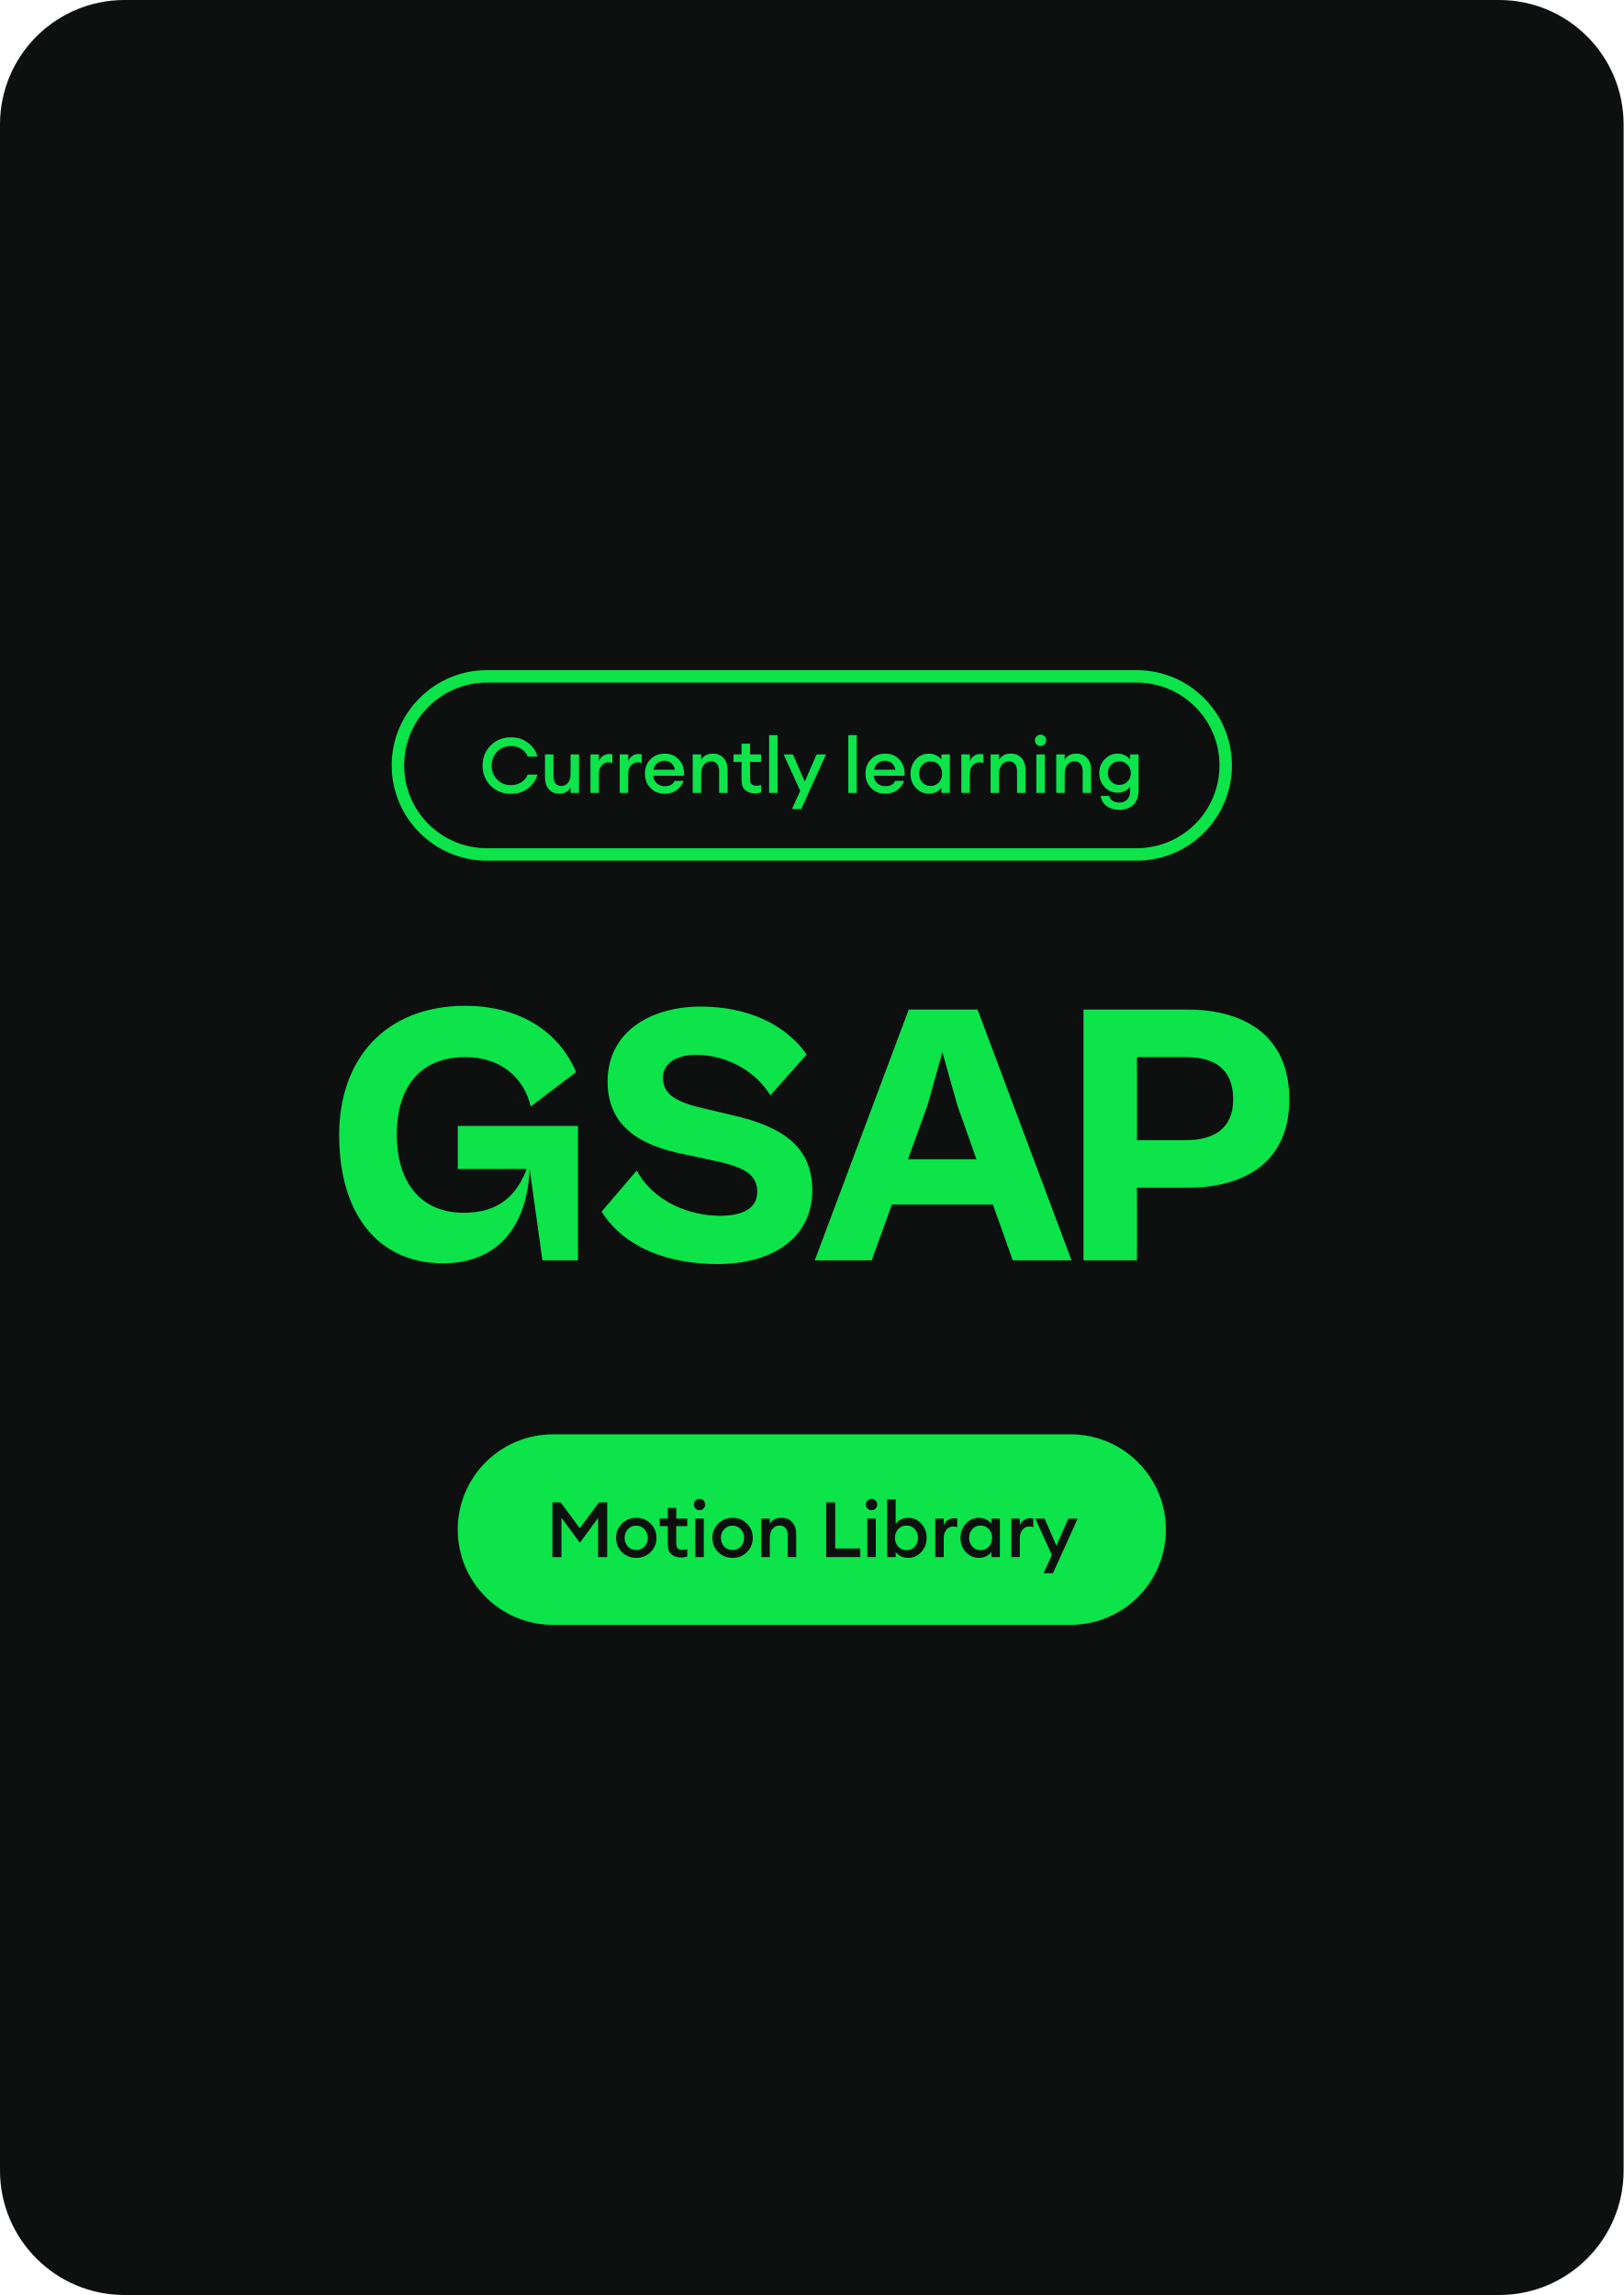
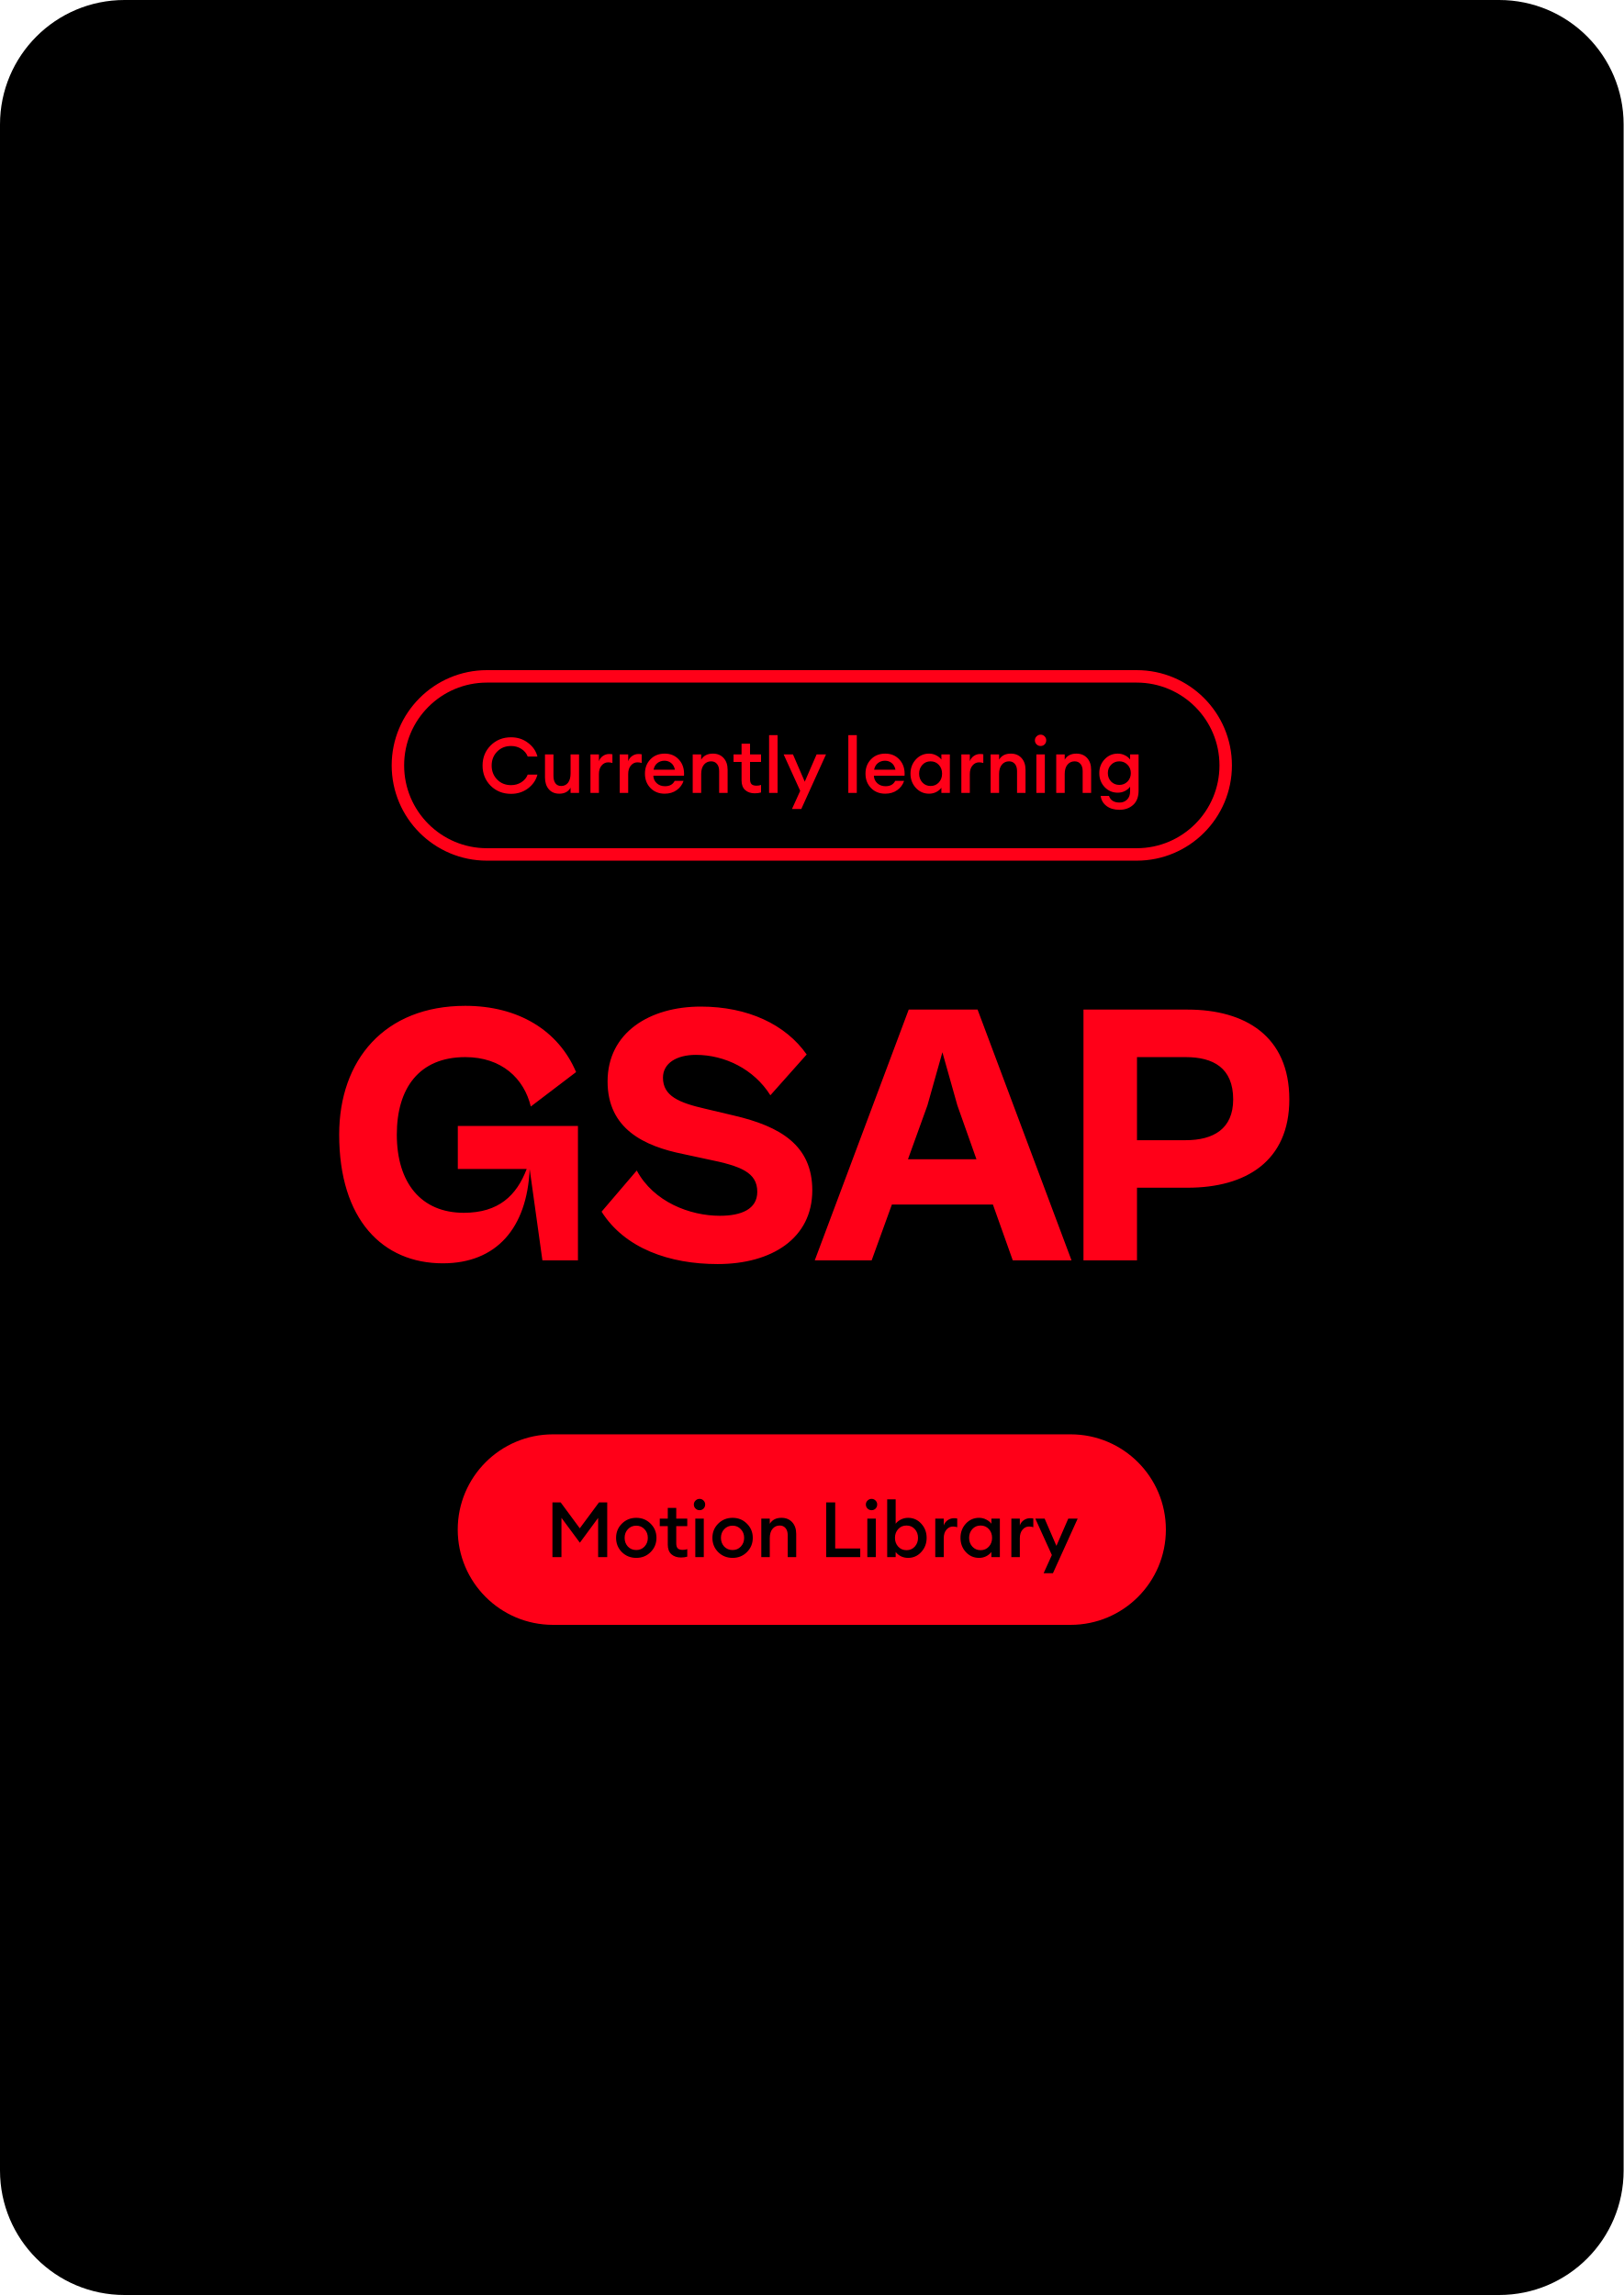
<svg xmlns="http://www.w3.org/2000/svg" width="295" height="417" viewBox="0 0 295 417" fill="none">
-   <rect width="295" height="417" rx="22.618" fill="#0E100F" />
-   <rect x="72.298" y="122.895" width="150.403" height="32.356" rx="16.178" stroke="#0CE449" stroke-width="2.262" />
-   <path d="M92.859 144.241C91.375 144.241 90.138 143.751 89.149 142.771C88.169 141.782 87.679 140.559 87.679 139.103C87.679 137.647 88.169 136.429 89.149 135.449C90.138 134.46 91.375 133.965 92.859 133.965C94.035 133.965 95.061 134.301 95.939 134.973C96.826 135.636 97.395 136.466 97.647 137.465H95.883C95.668 136.896 95.285 136.434 94.735 136.079C94.184 135.724 93.559 135.547 92.859 135.547C91.832 135.547 90.987 135.888 90.325 136.569C89.662 137.25 89.331 138.095 89.331 139.103C89.331 140.111 89.662 140.956 90.325 141.637C90.987 142.318 91.832 142.659 92.859 142.659C93.559 142.659 94.184 142.482 94.735 142.127C95.285 141.772 95.668 141.31 95.883 140.741H97.647C97.395 141.74 96.826 142.575 95.939 143.247C95.061 143.91 94.035 144.241 92.859 144.241ZM101.625 144.213C100.822 144.213 100.188 143.947 99.721 143.415C99.254 142.874 99.021 142.155 99.021 141.259V137.073H100.561V141.007C100.561 141.567 100.682 142.01 100.925 142.337C101.168 142.654 101.513 142.813 101.961 142.813C102.484 142.813 102.899 142.617 103.207 142.225C103.515 141.824 103.669 141.254 103.669 140.517V137.073H105.209V144.073H103.669V143.121C103.258 143.849 102.577 144.213 101.625 144.213ZM107.281 144.073V137.073H108.821V138.319C108.952 137.927 109.19 137.61 109.535 137.367C109.89 137.124 110.268 137.003 110.669 137.003C110.912 137.003 111.112 137.022 111.271 137.059V138.641C111.047 138.557 110.79 138.515 110.501 138.515C110.034 138.515 109.638 138.706 109.311 139.089C108.984 139.462 108.821 139.985 108.821 140.657V144.073H107.281ZM112.599 144.073V137.073H114.139V138.319C114.27 137.927 114.508 137.61 114.853 137.367C115.208 137.124 115.586 137.003 115.987 137.003C116.23 137.003 116.431 137.022 116.589 137.059V138.641C116.365 138.557 116.109 138.515 115.819 138.515C115.353 138.515 114.956 138.706 114.629 139.089C114.303 139.462 114.139 139.985 114.139 140.657V144.073H112.599ZM120.766 144.213C119.72 144.213 118.862 143.872 118.19 143.191C117.518 142.5 117.182 141.628 117.182 140.573C117.182 139.518 117.513 138.65 118.176 137.969C118.838 137.278 119.706 136.933 120.78 136.933C121.862 136.933 122.735 137.311 123.398 138.067C124.06 138.814 124.354 139.775 124.28 140.951H118.708C118.726 141.492 118.932 141.945 119.324 142.309C119.716 142.673 120.215 142.855 120.822 142.855C121.68 142.855 122.268 142.528 122.586 141.875H124.196C123.981 142.556 123.57 143.116 122.964 143.555C122.357 143.994 121.624 144.213 120.766 144.213ZM120.738 138.221C120.234 138.221 119.8 138.366 119.436 138.655C119.081 138.935 118.852 139.336 118.75 139.859H122.628C122.516 139.318 122.287 138.912 121.942 138.641C121.596 138.361 121.195 138.221 120.738 138.221ZM125.861 144.073V137.073H127.401V138.025C127.84 137.297 128.549 136.933 129.529 136.933C130.341 136.933 130.99 137.199 131.475 137.731C131.961 138.263 132.203 138.972 132.203 139.859V144.073H130.663V140.111C130.663 139.551 130.533 139.117 130.271 138.809C130.01 138.492 129.655 138.333 129.207 138.333C128.675 138.333 128.241 138.534 127.905 138.935C127.569 139.336 127.401 139.901 127.401 140.629V144.073H125.861ZM137.13 144.143C136.42 144.143 135.842 143.947 135.394 143.555C134.955 143.154 134.736 142.575 134.736 141.819V138.445H133.28V137.073H134.736V135.127H136.276V137.073H138.278V138.445H136.276V141.567C136.276 141.996 136.369 142.304 136.556 142.491C136.742 142.668 137.041 142.757 137.452 142.757C137.788 142.757 138.063 142.71 138.278 142.617V143.989C137.942 144.092 137.559 144.143 137.13 144.143ZM139.738 144.073V133.573H141.278V144.073H139.738ZM145.588 146.999H143.894L145.392 143.695L142.382 137.073H144.076L146.218 142.029L148.374 137.073H150.082L145.588 146.999ZM154.135 144.073V133.573H155.675V144.073H154.135ZM160.838 144.213C159.793 144.213 158.934 143.872 158.262 143.191C157.59 142.5 157.254 141.628 157.254 140.573C157.254 139.518 157.585 138.65 158.248 137.969C158.911 137.278 159.779 136.933 160.852 136.933C161.935 136.933 162.807 137.311 163.47 138.067C164.133 138.814 164.427 139.775 164.352 140.951H158.78C158.799 141.492 159.004 141.945 159.396 142.309C159.788 142.673 160.287 142.855 160.894 142.855C161.753 142.855 162.341 142.528 162.658 141.875H164.268C164.053 142.556 163.643 143.116 163.036 143.555C162.429 143.994 161.697 144.213 160.838 144.213ZM160.81 138.221C160.306 138.221 159.872 138.366 159.508 138.655C159.153 138.935 158.925 139.336 158.822 139.859H162.7C162.588 139.318 162.359 138.912 162.014 138.641C161.669 138.361 161.267 138.221 160.81 138.221ZM168.803 144.213C167.851 144.213 167.049 143.858 166.395 143.149C165.751 142.44 165.429 141.581 165.429 140.573C165.429 139.565 165.751 138.706 166.395 137.997C167.049 137.288 167.851 136.933 168.803 136.933C169.279 136.933 169.718 137.04 170.119 137.255C170.521 137.46 170.829 137.712 171.043 138.011V137.073H172.583V144.073H171.043V143.135C170.829 143.434 170.521 143.69 170.119 143.905C169.718 144.11 169.279 144.213 168.803 144.213ZM167.585 142.169C167.977 142.598 168.477 142.813 169.083 142.813C169.69 142.813 170.189 142.598 170.581 142.169C170.973 141.74 171.169 141.208 171.169 140.573C171.169 139.938 170.973 139.406 170.581 138.977C170.189 138.548 169.69 138.333 169.083 138.333C168.477 138.333 167.977 138.548 167.585 138.977C167.193 139.406 166.997 139.938 166.997 140.573C166.997 141.208 167.193 141.74 167.585 142.169ZM174.67 144.073V137.073H176.21V138.319C176.34 137.927 176.578 137.61 176.924 137.367C177.278 137.124 177.656 137.003 178.058 137.003C178.3 137.003 178.501 137.022 178.66 137.059V138.641C178.436 138.557 178.179 138.515 177.89 138.515C177.423 138.515 177.026 138.706 176.7 139.089C176.373 139.462 176.21 139.985 176.21 140.657V144.073H174.67ZM179.988 144.073V137.073H181.528V138.025C181.967 137.297 182.676 136.933 183.656 136.933C184.468 136.933 185.117 137.199 185.602 137.731C186.087 138.263 186.33 138.972 186.33 139.859V144.073H184.79V140.111C184.79 139.551 184.659 139.117 184.398 138.809C184.137 138.492 183.782 138.333 183.334 138.333C182.802 138.333 182.368 138.534 182.032 138.935C181.696 139.336 181.528 139.901 181.528 140.629V144.073H179.988ZM189.071 135.547C188.791 135.547 188.548 135.449 188.343 135.253C188.137 135.048 188.035 134.8 188.035 134.511C188.035 134.231 188.137 133.993 188.343 133.797C188.548 133.592 188.791 133.489 189.071 133.489C189.36 133.489 189.603 133.592 189.799 133.797C189.995 133.993 190.093 134.231 190.093 134.511C190.093 134.8 189.995 135.048 189.799 135.253C189.603 135.449 189.36 135.547 189.071 135.547ZM188.301 144.073V137.073H189.841V144.073H188.301ZM191.91 144.073V137.073H193.45V138.025C193.889 137.297 194.598 136.933 195.578 136.933C196.39 136.933 197.039 137.199 197.524 137.731C198.009 138.263 198.252 138.972 198.252 139.859V144.073H196.712V140.111C196.712 139.551 196.581 139.117 196.32 138.809C196.059 138.492 195.704 138.333 195.256 138.333C194.724 138.333 194.29 138.534 193.954 138.935C193.618 139.336 193.45 139.901 193.45 140.629V144.073H191.91ZM203.387 147.139C202.435 147.139 201.651 146.906 201.035 146.439C200.428 145.972 200.078 145.366 199.985 144.619H201.497C201.767 145.422 202.411 145.823 203.429 145.823C203.979 145.823 204.432 145.641 204.787 145.277C205.151 144.922 205.333 144.418 205.333 143.765V142.939C205.109 143.256 204.796 143.518 204.395 143.723C203.993 143.928 203.559 144.031 203.093 144.031C202.15 144.031 201.352 143.69 200.699 143.009C200.055 142.318 199.733 141.474 199.733 140.475C199.733 139.486 200.055 138.65 200.699 137.969C201.352 137.278 202.15 136.933 203.093 136.933C203.559 136.933 203.993 137.036 204.395 137.241C204.796 137.437 205.109 137.694 205.333 138.011V137.073H206.873V143.639C206.873 144.796 206.541 145.669 205.879 146.257C205.225 146.845 204.395 147.139 203.387 147.139ZM201.889 142.015C202.29 142.416 202.785 142.617 203.373 142.617C203.961 142.617 204.455 142.416 204.857 142.015C205.258 141.604 205.459 141.091 205.459 140.475C205.459 139.859 205.258 139.35 204.857 138.949C204.455 138.538 203.961 138.333 203.373 138.333C202.785 138.333 202.29 138.538 201.889 138.949C201.487 139.35 201.287 139.859 201.287 140.475C201.287 141.091 201.487 141.604 201.889 142.015Z" fill="#0CE449" />
-   <path d="M80.462 229.544C69.514 229.544 61.626 221.588 61.626 206.152C61.626 192.62 69.854 182.76 84.542 182.76C94.198 182.76 101.474 187.248 104.67 194.796L96.442 201.052C95.218 195.952 91.138 192.076 84.542 192.076C76.11 192.076 72.098 197.788 72.098 206.152C72.098 214.924 76.518 220.364 84.27 220.364C90.594 220.364 93.858 217.236 95.694 212.408H83.182V204.588H105.01V229H98.55L96.238 212.408C95.762 223.152 90.186 229.544 80.462 229.544ZM130.384 229.68C121.612 229.68 113.52 226.824 109.304 220.16L115.696 212.68C118.756 218.392 125.352 220.908 130.792 220.908C134.736 220.908 137.592 219.684 137.592 216.556C137.592 213.02 134.6 211.864 128.548 210.64L124.128 209.688C117.056 208.26 110.392 205.132 110.392 196.496C110.392 187.588 118.076 182.896 127.324 182.896C135.892 182.896 142.76 186.16 146.568 191.6L139.972 199.012C136.98 194.252 131.676 191.668 126.44 191.668C122.972 191.668 120.456 193.164 120.456 195.816C120.456 199.148 123.38 200.372 128.14 201.46L133.308 202.684C141.808 204.656 147.588 208.124 147.588 216.284C147.588 224.988 140.244 229.68 130.384 229.68ZM158.375 229H148.039L165.107 183.44H177.619L194.687 229H184.011L180.407 218.868H162.047L158.375 229ZM168.507 200.848L164.971 210.64H177.415L173.947 200.848L171.227 191.192L168.507 200.848ZM206.584 229H196.86V183.44H215.764C226.236 183.44 234.26 188.268 234.26 199.76C234.26 210.98 226.372 215.808 215.764 215.808H206.584V229ZM215.424 192.076H206.584V207.172H215.424C220.456 207.172 224.06 205.132 224.06 199.76C224.06 194.048 220.456 192.076 215.424 192.076Z" fill="#0CE449" />
-   <rect x="83.167" y="260.618" width="128.665" height="34.618" rx="17.309" fill="#0CE449" />
-   <path d="M100.374 272.987H101.872L105.344 277.691L108.83 272.987H110.328V282.927H108.676V275.801L105.358 280.309L102.012 275.787V282.927H100.374V272.987ZM118.21 282.017C117.51 282.717 116.642 283.067 115.606 283.067C114.57 283.067 113.698 282.717 112.988 282.017C112.288 281.308 111.938 280.444 111.938 279.427C111.938 278.41 112.288 277.551 112.988 276.851C113.698 276.142 114.57 275.787 115.606 275.787C116.642 275.787 117.51 276.142 118.21 276.851C118.92 277.551 119.274 278.41 119.274 279.427C119.274 280.444 118.92 281.308 118.21 282.017ZM115.606 281.639C116.213 281.639 116.712 281.429 117.104 281.009C117.506 280.58 117.706 280.052 117.706 279.427C117.706 278.802 117.506 278.279 117.104 277.859C116.712 277.43 116.213 277.215 115.606 277.215C114.99 277.215 114.482 277.43 114.08 277.859C113.688 278.279 113.492 278.802 113.492 279.427C113.492 280.052 113.688 280.58 114.08 281.009C114.482 281.429 114.99 281.639 115.606 281.639ZM123.724 282.997C123.015 282.997 122.436 282.801 121.988 282.409C121.55 282.008 121.33 281.429 121.33 280.673V277.299H119.874V275.927H121.33V273.981H122.87V275.927H124.872V277.299H122.87V280.421C122.87 280.85 122.964 281.158 123.15 281.345C123.337 281.522 123.636 281.611 124.046 281.611C124.382 281.611 124.658 281.564 124.872 281.471V282.843C124.536 282.946 124.154 282.997 123.724 282.997ZM127.103 274.401C126.823 274.401 126.58 274.303 126.375 274.107C126.17 273.902 126.067 273.654 126.067 273.365C126.067 273.085 126.17 272.847 126.375 272.651C126.58 272.446 126.823 272.343 127.103 272.343C127.392 272.343 127.635 272.446 127.831 272.651C128.027 272.847 128.125 273.085 128.125 273.365C128.125 273.654 128.027 273.902 127.831 274.107C127.635 274.303 127.392 274.401 127.103 274.401ZM126.333 282.927V275.927H127.873V282.927H126.333ZM135.71 282.017C135.01 282.717 134.142 283.067 133.106 283.067C132.07 283.067 131.198 282.717 130.488 282.017C129.788 281.308 129.438 280.444 129.438 279.427C129.438 278.41 129.788 277.551 130.488 276.851C131.198 276.142 132.07 275.787 133.106 275.787C134.142 275.787 135.01 276.142 135.71 276.851C136.42 277.551 136.774 278.41 136.774 279.427C136.774 280.444 136.42 281.308 135.71 282.017ZM133.106 281.639C133.713 281.639 134.212 281.429 134.604 281.009C135.006 280.58 135.206 280.052 135.206 279.427C135.206 278.802 135.006 278.279 134.604 277.859C134.212 277.43 133.713 277.215 133.106 277.215C132.49 277.215 131.982 277.43 131.58 277.859C131.188 278.279 130.992 278.802 130.992 279.427C130.992 280.052 131.188 280.58 131.58 281.009C131.982 281.429 132.49 281.639 133.106 281.639ZM138.323 282.927V275.927H139.863V276.879C140.302 276.151 141.011 275.787 141.991 275.787C142.803 275.787 143.452 276.053 143.937 276.585C144.422 277.117 144.665 277.826 144.665 278.713V282.927H143.125V278.965C143.125 278.405 142.994 277.971 142.733 277.663C142.472 277.346 142.117 277.187 141.669 277.187C141.137 277.187 140.703 277.388 140.367 277.789C140.031 278.19 139.863 278.755 139.863 279.483V282.927H138.323ZM150.113 282.927V272.987H151.751V281.359H156.301V282.927H150.113ZM158.357 274.401C158.077 274.401 157.834 274.303 157.629 274.107C157.423 273.902 157.321 273.654 157.321 273.365C157.321 273.085 157.423 272.847 157.629 272.651C157.834 272.446 158.077 272.343 158.357 272.343C158.646 272.343 158.889 272.446 159.085 272.651C159.281 272.847 159.379 273.085 159.379 273.365C159.379 273.654 159.281 273.902 159.085 274.107C158.889 274.303 158.646 274.401 158.357 274.401ZM157.587 282.927V275.927H159.127V282.927H157.587ZM164.99 283.067C164.514 283.067 164.071 282.964 163.66 282.759C163.259 282.544 162.951 282.288 162.736 281.989V282.927H161.196V272.427H162.736V276.865C162.951 276.566 163.259 276.314 163.66 276.109C164.071 275.894 164.514 275.787 164.99 275.787C165.942 275.787 166.74 276.142 167.384 276.851C168.037 277.56 168.364 278.419 168.364 279.427C168.364 280.435 168.037 281.294 167.384 282.003C166.74 282.712 165.942 283.067 164.99 283.067ZM164.71 281.667C165.317 281.667 165.816 281.452 166.208 281.023C166.6 280.594 166.796 280.062 166.796 279.427C166.796 278.792 166.6 278.26 166.208 277.831C165.816 277.402 165.317 277.187 164.71 277.187C164.094 277.187 163.59 277.402 163.198 277.831C162.806 278.26 162.61 278.792 162.61 279.427C162.61 280.062 162.806 280.594 163.198 281.023C163.59 281.452 164.094 281.667 164.71 281.667ZM169.932 282.927V275.927H171.472V277.173C171.603 276.781 171.841 276.464 172.186 276.221C172.541 275.978 172.919 275.857 173.32 275.857C173.563 275.857 173.764 275.876 173.922 275.913V277.495C173.698 277.411 173.442 277.369 173.152 277.369C172.686 277.369 172.289 277.56 171.962 277.943C171.636 278.316 171.472 278.839 171.472 279.511V282.927H169.932ZM177.888 283.067C176.936 283.067 176.134 282.712 175.48 282.003C174.836 281.294 174.514 280.435 174.514 279.427C174.514 278.419 174.836 277.56 175.48 276.851C176.134 276.142 176.936 275.787 177.888 275.787C178.364 275.787 178.803 275.894 179.204 276.109C179.606 276.314 179.914 276.566 180.128 276.865V275.927H181.668V282.927H180.128V281.989C179.914 282.288 179.606 282.544 179.204 282.759C178.803 282.964 178.364 283.067 177.888 283.067ZM176.67 281.023C177.062 281.452 177.562 281.667 178.168 281.667C178.775 281.667 179.274 281.452 179.666 281.023C180.058 280.594 180.254 280.062 180.254 279.427C180.254 278.792 180.058 278.26 179.666 277.831C179.274 277.402 178.775 277.187 178.168 277.187C177.562 277.187 177.062 277.402 176.67 277.831C176.278 278.26 176.082 278.792 176.082 279.427C176.082 280.062 176.278 280.594 176.67 281.023ZM183.755 282.927V275.927H185.295V277.173C185.425 276.781 185.663 276.464 186.009 276.221C186.363 275.978 186.741 275.857 187.143 275.857C187.385 275.857 187.586 275.876 187.745 275.913V277.495C187.521 277.411 187.264 277.369 186.975 277.369C186.508 277.369 186.111 277.56 185.785 277.943C185.458 278.316 185.295 278.839 185.295 279.511V282.927H183.755ZM191.313 285.853H189.619L191.117 282.549L188.107 275.927H189.801L191.943 280.883L194.099 275.927H195.807L191.313 285.853Z" fill="#0E100F" />
+   <rect width="295" height="417" rx="22.618" fill="#000000" />
+   <rect x="72.298" y="122.895" width="150.403" height="32.356" rx="16.178" stroke="#FF0018" stroke-width="2.262" />
+   <path d="M92.859 144.241C91.375 144.241 90.138 143.751 89.149 142.771C88.169 141.782 87.679 140.559 87.679 139.103C87.679 137.647 88.169 136.429 89.149 135.449C90.138 134.46 91.375 133.965 92.859 133.965C94.035 133.965 95.061 134.301 95.939 134.973C96.826 135.636 97.395 136.466 97.647 137.465H95.883C95.668 136.896 95.285 136.434 94.735 136.079C94.184 135.724 93.559 135.547 92.859 135.547C91.832 135.547 90.987 135.888 90.325 136.569C89.662 137.25 89.331 138.095 89.331 139.103C89.331 140.111 89.662 140.956 90.325 141.637C90.987 142.318 91.832 142.659 92.859 142.659C93.559 142.659 94.184 142.482 94.735 142.127C95.285 141.772 95.668 141.31 95.883 140.741H97.647C97.395 141.74 96.826 142.575 95.939 143.247C95.061 143.91 94.035 144.241 92.859 144.241ZM101.625 144.213C100.822 144.213 100.188 143.947 99.721 143.415C99.254 142.874 99.021 142.155 99.021 141.259V137.073H100.561V141.007C100.561 141.567 100.682 142.01 100.925 142.337C101.168 142.654 101.513 142.813 101.961 142.813C102.484 142.813 102.899 142.617 103.207 142.225C103.515 141.824 103.669 141.254 103.669 140.517V137.073H105.209V144.073H103.669V143.121C103.258 143.849 102.577 144.213 101.625 144.213ZM107.281 144.073V137.073H108.821V138.319C108.952 137.927 109.19 137.61 109.535 137.367C109.89 137.124 110.268 137.003 110.669 137.003C110.912 137.003 111.112 137.022 111.271 137.059V138.641C111.047 138.557 110.79 138.515 110.501 138.515C110.034 138.515 109.638 138.706 109.311 139.089C108.984 139.462 108.821 139.985 108.821 140.657V144.073H107.281ZM112.599 144.073V137.073H114.139V138.319C114.27 137.927 114.508 137.61 114.853 137.367C115.208 137.124 115.586 137.003 115.987 137.003C116.23 137.003 116.431 137.022 116.589 137.059V138.641C116.365 138.557 116.109 138.515 115.819 138.515C115.353 138.515 114.956 138.706 114.629 139.089C114.303 139.462 114.139 139.985 114.139 140.657V144.073H112.599ZM120.766 144.213C119.72 144.213 118.862 143.872 118.19 143.191C117.518 142.5 117.182 141.628 117.182 140.573C117.182 139.518 117.513 138.65 118.176 137.969C118.838 137.278 119.706 136.933 120.78 136.933C121.862 136.933 122.735 137.311 123.398 138.067C124.06 138.814 124.354 139.775 124.28 140.951H118.708C118.726 141.492 118.932 141.945 119.324 142.309C119.716 142.673 120.215 142.855 120.822 142.855C121.68 142.855 122.268 142.528 122.586 141.875H124.196C123.981 142.556 123.57 143.116 122.964 143.555C122.357 143.994 121.624 144.213 120.766 144.213ZM120.738 138.221C120.234 138.221 119.8 138.366 119.436 138.655C119.081 138.935 118.852 139.336 118.75 139.859H122.628C122.516 139.318 122.287 138.912 121.942 138.641C121.596 138.361 121.195 138.221 120.738 138.221ZM125.861 144.073V137.073H127.401V138.025C127.84 137.297 128.549 136.933 129.529 136.933C130.341 136.933 130.99 137.199 131.475 137.731C131.961 138.263 132.203 138.972 132.203 139.859V144.073H130.663V140.111C130.663 139.551 130.533 139.117 130.271 138.809C130.01 138.492 129.655 138.333 129.207 138.333C128.675 138.333 128.241 138.534 127.905 138.935C127.569 139.336 127.401 139.901 127.401 140.629V144.073H125.861ZM137.13 144.143C136.42 144.143 135.842 143.947 135.394 143.555C134.955 143.154 134.736 142.575 134.736 141.819V138.445H133.28V137.073H134.736V135.127H136.276V137.073H138.278V138.445H136.276V141.567C136.276 141.996 136.369 142.304 136.556 142.491C136.742 142.668 137.041 142.757 137.452 142.757C137.788 142.757 138.063 142.71 138.278 142.617V143.989C137.942 144.092 137.559 144.143 137.13 144.143ZM139.738 144.073V133.573H141.278V144.073H139.738ZM145.588 146.999H143.894L145.392 143.695L142.382 137.073H144.076L146.218 142.029L148.374 137.073H150.082L145.588 146.999ZM154.135 144.073V133.573H155.675V144.073H154.135ZM160.838 144.213C159.793 144.213 158.934 143.872 158.262 143.191C157.59 142.5 157.254 141.628 157.254 140.573C157.254 139.518 157.585 138.65 158.248 137.969C158.911 137.278 159.779 136.933 160.852 136.933C161.935 136.933 162.807 137.311 163.47 138.067C164.133 138.814 164.427 139.775 164.352 140.951H158.78C158.799 141.492 159.004 141.945 159.396 142.309C159.788 142.673 160.287 142.855 160.894 142.855C161.753 142.855 162.341 142.528 162.658 141.875H164.268C164.053 142.556 163.643 143.116 163.036 143.555C162.429 143.994 161.697 144.213 160.838 144.213ZM160.81 138.221C160.306 138.221 159.872 138.366 159.508 138.655C159.153 138.935 158.925 139.336 158.822 139.859H162.7C162.588 139.318 162.359 138.912 162.014 138.641C161.669 138.361 161.267 138.221 160.81 138.221ZM168.803 144.213C167.851 144.213 167.049 143.858 166.395 143.149C165.751 142.44 165.429 141.581 165.429 140.573C165.429 139.565 165.751 138.706 166.395 137.997C167.049 137.288 167.851 136.933 168.803 136.933C169.279 136.933 169.718 137.04 170.119 137.255C170.521 137.46 170.829 137.712 171.043 138.011V137.073H172.583V144.073H171.043V143.135C170.829 143.434 170.521 143.69 170.119 143.905C169.718 144.11 169.279 144.213 168.803 144.213ZM167.585 142.169C167.977 142.598 168.477 142.813 169.083 142.813C169.69 142.813 170.189 142.598 170.581 142.169C170.973 141.74 171.169 141.208 171.169 140.573C171.169 139.938 170.973 139.406 170.581 138.977C170.189 138.548 169.69 138.333 169.083 138.333C168.477 138.333 167.977 138.548 167.585 138.977C167.193 139.406 166.997 139.938 166.997 140.573C166.997 141.208 167.193 141.74 167.585 142.169ZM174.67 144.073V137.073H176.21V138.319C176.34 137.927 176.578 137.61 176.924 137.367C177.278 137.124 177.656 137.003 178.058 137.003C178.3 137.003 178.501 137.022 178.66 137.059V138.641C178.436 138.557 178.179 138.515 177.89 138.515C177.423 138.515 177.026 138.706 176.7 139.089C176.373 139.462 176.21 139.985 176.21 140.657V144.073H174.67ZM179.988 144.073V137.073H181.528V138.025C181.967 137.297 182.676 136.933 183.656 136.933C184.468 136.933 185.117 137.199 185.602 137.731C186.087 138.263 186.33 138.972 186.33 139.859V144.073H184.79V140.111C184.79 139.551 184.659 139.117 184.398 138.809C184.137 138.492 183.782 138.333 183.334 138.333C182.802 138.333 182.368 138.534 182.032 138.935C181.696 139.336 181.528 139.901 181.528 140.629V144.073H179.988ZM189.071 135.547C188.791 135.547 188.548 135.449 188.343 135.253C188.137 135.048 188.035 134.8 188.035 134.511C188.035 134.231 188.137 133.993 188.343 133.797C188.548 133.592 188.791 133.489 189.071 133.489C189.36 133.489 189.603 133.592 189.799 133.797C189.995 133.993 190.093 134.231 190.093 134.511C190.093 134.8 189.995 135.048 189.799 135.253C189.603 135.449 189.36 135.547 189.071 135.547ZM188.301 144.073V137.073H189.841V144.073H188.301ZM191.91 144.073V137.073H193.45V138.025C193.889 137.297 194.598 136.933 195.578 136.933C196.39 136.933 197.039 137.199 197.524 137.731C198.009 138.263 198.252 138.972 198.252 139.859V144.073H196.712V140.111C196.712 139.551 196.581 139.117 196.32 138.809C196.059 138.492 195.704 138.333 195.256 138.333C194.724 138.333 194.29 138.534 193.954 138.935C193.618 139.336 193.45 139.901 193.45 140.629V144.073H191.91ZM203.387 147.139C202.435 147.139 201.651 146.906 201.035 146.439C200.428 145.972 200.078 145.366 199.985 144.619H201.497C201.767 145.422 202.411 145.823 203.429 145.823C203.979 145.823 204.432 145.641 204.787 145.277C205.151 144.922 205.333 144.418 205.333 143.765V142.939C205.109 143.256 204.796 143.518 204.395 143.723C203.993 143.928 203.559 144.031 203.093 144.031C202.15 144.031 201.352 143.69 200.699 143.009C200.055 142.318 199.733 141.474 199.733 140.475C199.733 139.486 200.055 138.65 200.699 137.969C201.352 137.278 202.15 136.933 203.093 136.933C203.559 136.933 203.993 137.036 204.395 137.241C204.796 137.437 205.109 137.694 205.333 138.011V137.073H206.873V143.639C206.873 144.796 206.541 145.669 205.879 146.257C205.225 146.845 204.395 147.139 203.387 147.139ZM201.889 142.015C202.29 142.416 202.785 142.617 203.373 142.617C203.961 142.617 204.455 142.416 204.857 142.015C205.258 141.604 205.459 141.091 205.459 140.475C205.459 139.859 205.258 139.35 204.857 138.949C204.455 138.538 203.961 138.333 203.373 138.333C202.785 138.333 202.29 138.538 201.889 138.949C201.487 139.35 201.287 139.859 201.287 140.475C201.287 141.091 201.487 141.604 201.889 142.015Z" fill="#FF0018" />
+   <path d="M80.462 229.544C69.514 229.544 61.626 221.588 61.626 206.152C61.626 192.62 69.854 182.76 84.542 182.76C94.198 182.76 101.474 187.248 104.67 194.796L96.442 201.052C95.218 195.952 91.138 192.076 84.542 192.076C76.11 192.076 72.098 197.788 72.098 206.152C72.098 214.924 76.518 220.364 84.27 220.364C90.594 220.364 93.858 217.236 95.694 212.408H83.182V204.588H105.01V229H98.55L96.238 212.408C95.762 223.152 90.186 229.544 80.462 229.544ZM130.384 229.68C121.612 229.68 113.52 226.824 109.304 220.16L115.696 212.68C118.756 218.392 125.352 220.908 130.792 220.908C134.736 220.908 137.592 219.684 137.592 216.556C137.592 213.02 134.6 211.864 128.548 210.64L124.128 209.688C117.056 208.26 110.392 205.132 110.392 196.496C110.392 187.588 118.076 182.896 127.324 182.896C135.892 182.896 142.76 186.16 146.568 191.6L139.972 199.012C136.98 194.252 131.676 191.668 126.44 191.668C122.972 191.668 120.456 193.164 120.456 195.816C120.456 199.148 123.38 200.372 128.14 201.46L133.308 202.684C141.808 204.656 147.588 208.124 147.588 216.284C147.588 224.988 140.244 229.68 130.384 229.68ZM158.375 229H148.039L165.107 183.44H177.619L194.687 229H184.011L180.407 218.868H162.047L158.375 229ZM168.507 200.848L164.971 210.64H177.415L173.947 200.848L171.227 191.192L168.507 200.848ZM206.584 229H196.86V183.44H215.764C226.236 183.44 234.26 188.268 234.26 199.76C234.26 210.98 226.372 215.808 215.764 215.808H206.584V229ZM215.424 192.076H206.584V207.172H215.424C220.456 207.172 224.06 205.132 224.06 199.76C224.06 194.048 220.456 192.076 215.424 192.076Z" fill="#FF0018" />
+   <rect x="83.167" y="260.618" width="128.665" height="34.618" rx="17.309" fill="#FF0018" />
+   <path d="M100.374 272.987H101.872L105.344 277.691L108.83 272.987H110.328V282.927H108.676V275.801L105.358 280.309L102.012 275.787V282.927H100.374V272.987ZM118.21 282.017C117.51 282.717 116.642 283.067 115.606 283.067C114.57 283.067 113.698 282.717 112.988 282.017C112.288 281.308 111.938 280.444 111.938 279.427C111.938 278.41 112.288 277.551 112.988 276.851C113.698 276.142 114.57 275.787 115.606 275.787C116.642 275.787 117.51 276.142 118.21 276.851C118.92 277.551 119.274 278.41 119.274 279.427C119.274 280.444 118.92 281.308 118.21 282.017ZM115.606 281.639C116.213 281.639 116.712 281.429 117.104 281.009C117.506 280.58 117.706 280.052 117.706 279.427C117.706 278.802 117.506 278.279 117.104 277.859C116.712 277.43 116.213 277.215 115.606 277.215C114.99 277.215 114.482 277.43 114.08 277.859C113.688 278.279 113.492 278.802 113.492 279.427C113.492 280.052 113.688 280.58 114.08 281.009C114.482 281.429 114.99 281.639 115.606 281.639ZM123.724 282.997C123.015 282.997 122.436 282.801 121.988 282.409C121.55 282.008 121.33 281.429 121.33 280.673V277.299H119.874V275.927H121.33V273.981H122.87V275.927H124.872V277.299H122.87V280.421C122.87 280.85 122.964 281.158 123.15 281.345C123.337 281.522 123.636 281.611 124.046 281.611C124.382 281.611 124.658 281.564 124.872 281.471V282.843C124.536 282.946 124.154 282.997 123.724 282.997ZM127.103 274.401C126.823 274.401 126.58 274.303 126.375 274.107C126.17 273.902 126.067 273.654 126.067 273.365C126.067 273.085 126.17 272.847 126.375 272.651C126.58 272.446 126.823 272.343 127.103 272.343C127.392 272.343 127.635 272.446 127.831 272.651C128.027 272.847 128.125 273.085 128.125 273.365C128.125 273.654 128.027 273.902 127.831 274.107C127.635 274.303 127.392 274.401 127.103 274.401ZM126.333 282.927V275.927H127.873V282.927H126.333ZM135.71 282.017C135.01 282.717 134.142 283.067 133.106 283.067C132.07 283.067 131.198 282.717 130.488 282.017C129.788 281.308 129.438 280.444 129.438 279.427C129.438 278.41 129.788 277.551 130.488 276.851C131.198 276.142 132.07 275.787 133.106 275.787C134.142 275.787 135.01 276.142 135.71 276.851C136.42 277.551 136.774 278.41 136.774 279.427C136.774 280.444 136.42 281.308 135.71 282.017ZM133.106 281.639C133.713 281.639 134.212 281.429 134.604 281.009C135.006 280.58 135.206 280.052 135.206 279.427C135.206 278.802 135.006 278.279 134.604 277.859C134.212 277.43 133.713 277.215 133.106 277.215C132.49 277.215 131.982 277.43 131.58 277.859C131.188 278.279 130.992 278.802 130.992 279.427C130.992 280.052 131.188 280.58 131.58 281.009C131.982 281.429 132.49 281.639 133.106 281.639ZM138.323 282.927V275.927H139.863V276.879C140.302 276.151 141.011 275.787 141.991 275.787C142.803 275.787 143.452 276.053 143.937 276.585C144.422 277.117 144.665 277.826 144.665 278.713V282.927H143.125V278.965C143.125 278.405 142.994 277.971 142.733 277.663C142.472 277.346 142.117 277.187 141.669 277.187C141.137 277.187 140.703 277.388 140.367 277.789C140.031 278.19 139.863 278.755 139.863 279.483V282.927H138.323ZM150.113 282.927V272.987H151.751V281.359H156.301V282.927H150.113ZM158.357 274.401C158.077 274.401 157.834 274.303 157.629 274.107C157.423 273.902 157.321 273.654 157.321 273.365C157.321 273.085 157.423 272.847 157.629 272.651C157.834 272.446 158.077 272.343 158.357 272.343C158.646 272.343 158.889 272.446 159.085 272.651C159.281 272.847 159.379 273.085 159.379 273.365C159.379 273.654 159.281 273.902 159.085 274.107C158.889 274.303 158.646 274.401 158.357 274.401ZM157.587 282.927V275.927H159.127V282.927H157.587ZM164.99 283.067C164.514 283.067 164.071 282.964 163.66 282.759C163.259 282.544 162.951 282.288 162.736 281.989V282.927H161.196V272.427H162.736V276.865C162.951 276.566 163.259 276.314 163.66 276.109C164.071 275.894 164.514 275.787 164.99 275.787C165.942 275.787 166.74 276.142 167.384 276.851C168.037 277.56 168.364 278.419 168.364 279.427C168.364 280.435 168.037 281.294 167.384 282.003C166.74 282.712 165.942 283.067 164.99 283.067ZM164.71 281.667C165.317 281.667 165.816 281.452 166.208 281.023C166.6 280.594 166.796 280.062 166.796 279.427C166.796 278.792 166.6 278.26 166.208 277.831C165.816 277.402 165.317 277.187 164.71 277.187C164.094 277.187 163.59 277.402 163.198 277.831C162.806 278.26 162.61 278.792 162.61 279.427C162.61 280.062 162.806 280.594 163.198 281.023C163.59 281.452 164.094 281.667 164.71 281.667ZM169.932 282.927V275.927H171.472V277.173C171.603 276.781 171.841 276.464 172.186 276.221C172.541 275.978 172.919 275.857 173.32 275.857C173.563 275.857 173.764 275.876 173.922 275.913V277.495C173.698 277.411 173.442 277.369 173.152 277.369C172.686 277.369 172.289 277.56 171.962 277.943C171.636 278.316 171.472 278.839 171.472 279.511V282.927H169.932ZM177.888 283.067C176.936 283.067 176.134 282.712 175.48 282.003C174.836 281.294 174.514 280.435 174.514 279.427C174.514 278.419 174.836 277.56 175.48 276.851C176.134 276.142 176.936 275.787 177.888 275.787C178.364 275.787 178.803 275.894 179.204 276.109C179.606 276.314 179.914 276.566 180.128 276.865V275.927H181.668V282.927H180.128V281.989C179.914 282.288 179.606 282.544 179.204 282.759C178.803 282.964 178.364 283.067 177.888 283.067ZM176.67 281.023C177.062 281.452 177.562 281.667 178.168 281.667C178.775 281.667 179.274 281.452 179.666 281.023C180.058 280.594 180.254 280.062 180.254 279.427C180.254 278.792 180.058 278.26 179.666 277.831C179.274 277.402 178.775 277.187 178.168 277.187C177.562 277.187 177.062 277.402 176.67 277.831C176.278 278.26 176.082 278.792 176.082 279.427C176.082 280.062 176.278 280.594 176.67 281.023ZM183.755 282.927V275.927H185.295V277.173C185.425 276.781 185.663 276.464 186.009 276.221C186.363 275.978 186.741 275.857 187.143 275.857C187.385 275.857 187.586 275.876 187.745 275.913V277.495C187.521 277.411 187.264 277.369 186.975 277.369C186.508 277.369 186.111 277.56 185.785 277.943C185.458 278.316 185.295 278.839 185.295 279.511V282.927H183.755ZM191.313 285.853H189.619L191.117 282.549L188.107 275.927H189.801L191.943 280.883L194.099 275.927H195.807L191.313 285.853Z" fill="#000000" />
</svg>
